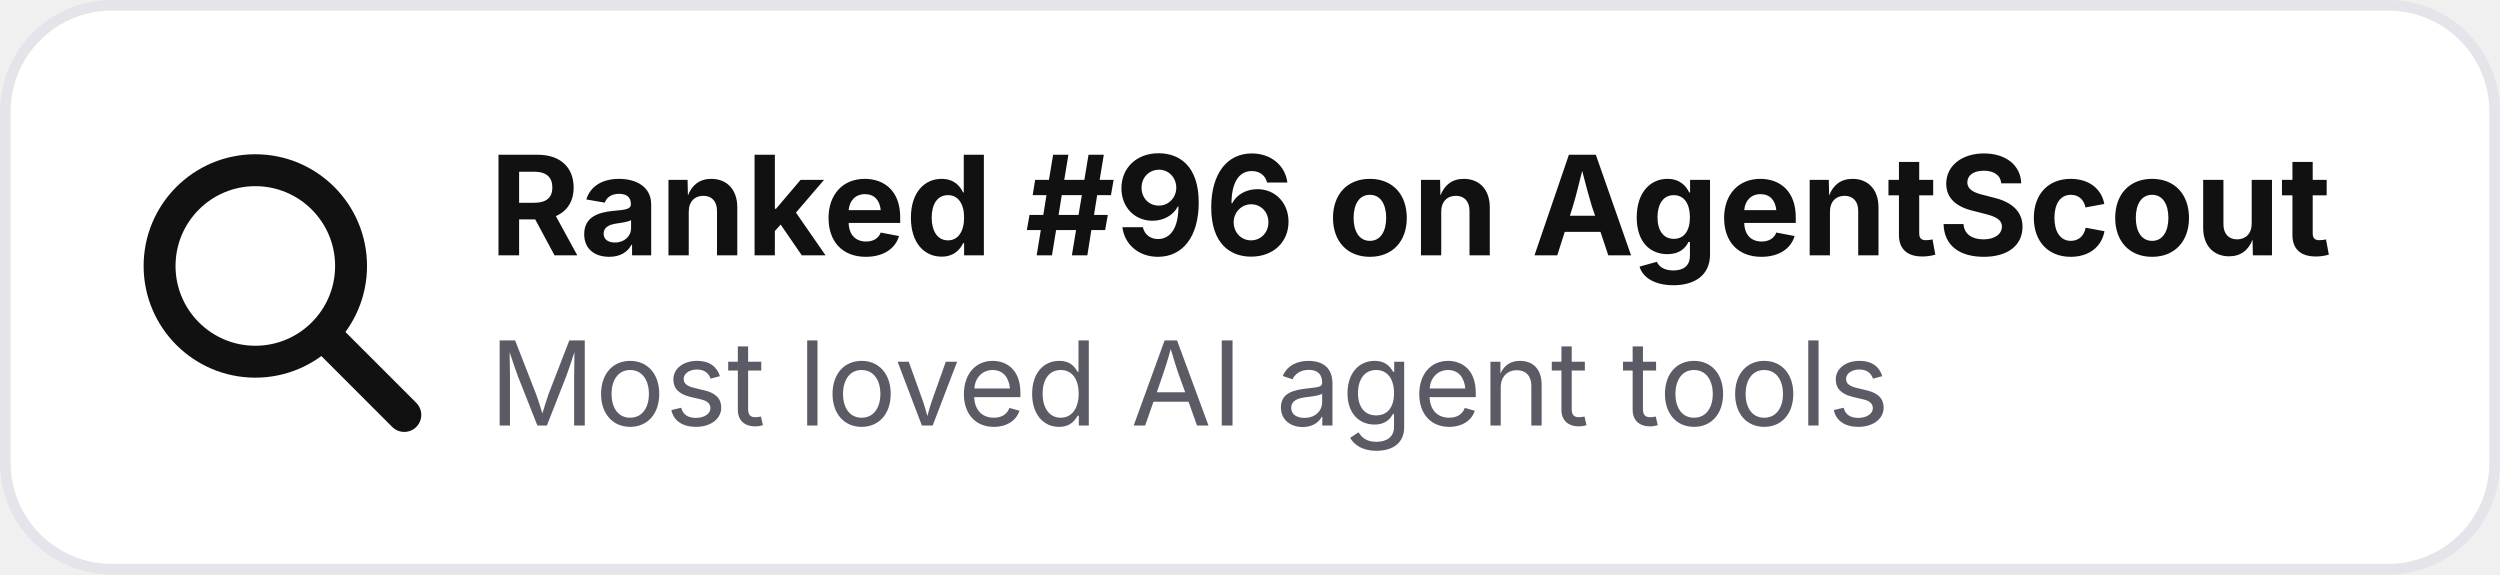
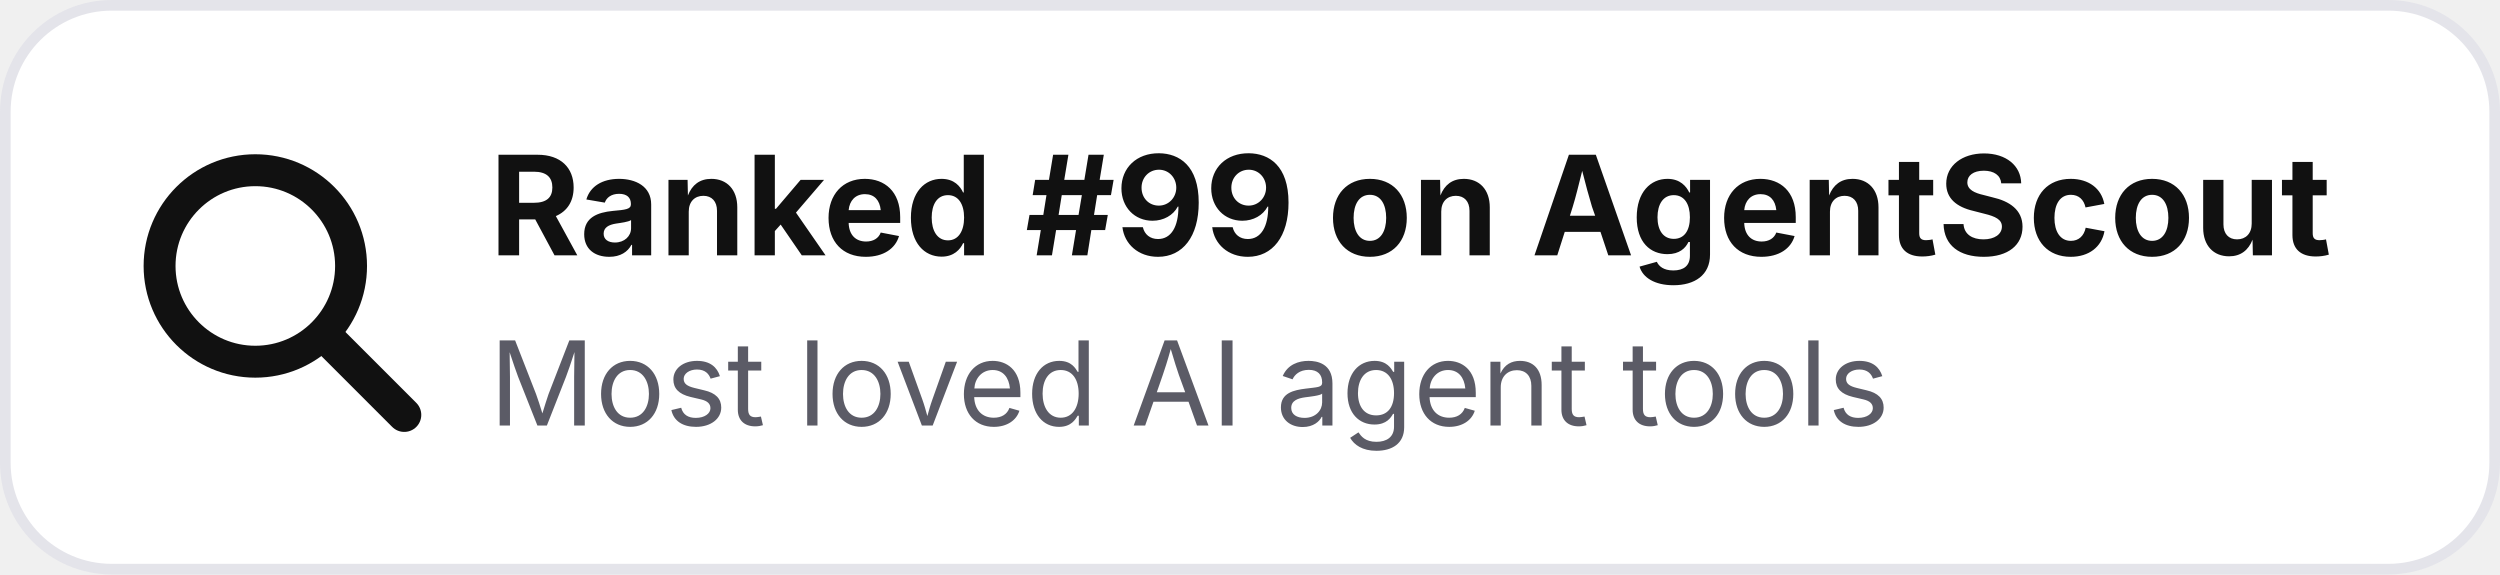
- <svg xmlns="http://www.w3.org/2000/svg" width="235" height="54" viewBox="0 0 235 54" role="img" aria-label="Ranked #96 on AgentScout">
+ <svg xmlns="http://www.w3.org/2000/svg" width="235" height="54" viewBox="0 0 235 54" role="img" aria-label="Ranked #99 on AgentScout">
  <rect x=".5" y=".5" width="234" height="53" rx="10" fill="#ffffff" stroke="#e4e4ea" />
  <circle cx="24" cy="25" r="9" fill="none" stroke="#111111" stroke-width="3" />
  <path d="M31 32l7 7" stroke="#111111" stroke-width="3.2" stroke-linecap="round" />
-   <text x="46" y="24" font-family="Inter,Segoe UI,Arial,sans-serif" font-size="13" font-weight="700" fill="#111111">Ranked #96 on AgentScout</text>
+   <text x="46" y="24" font-family="Inter,Segoe UI,Arial,sans-serif" font-size="13" font-weight="700" fill="#111111">Ranked #99 on AgentScout</text>
  <text x="46" y="40" font-family="Inter,Segoe UI,Arial,sans-serif" font-size="11" fill="#5b5b66">Most loved AI agent tools</text>
</svg>
